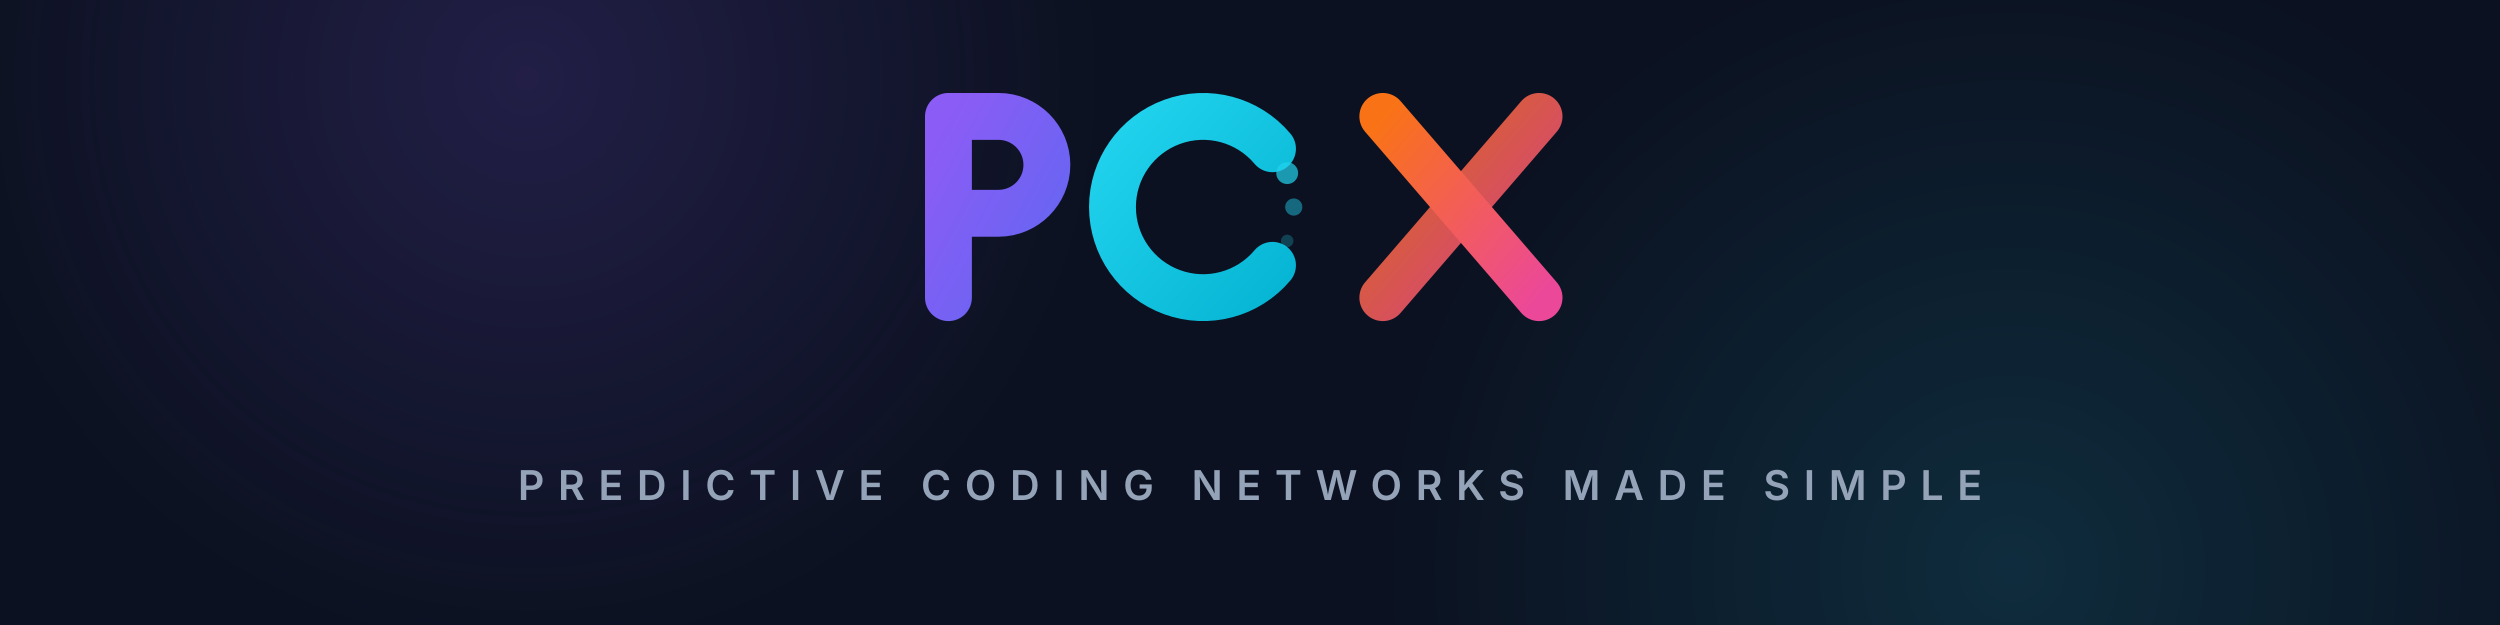
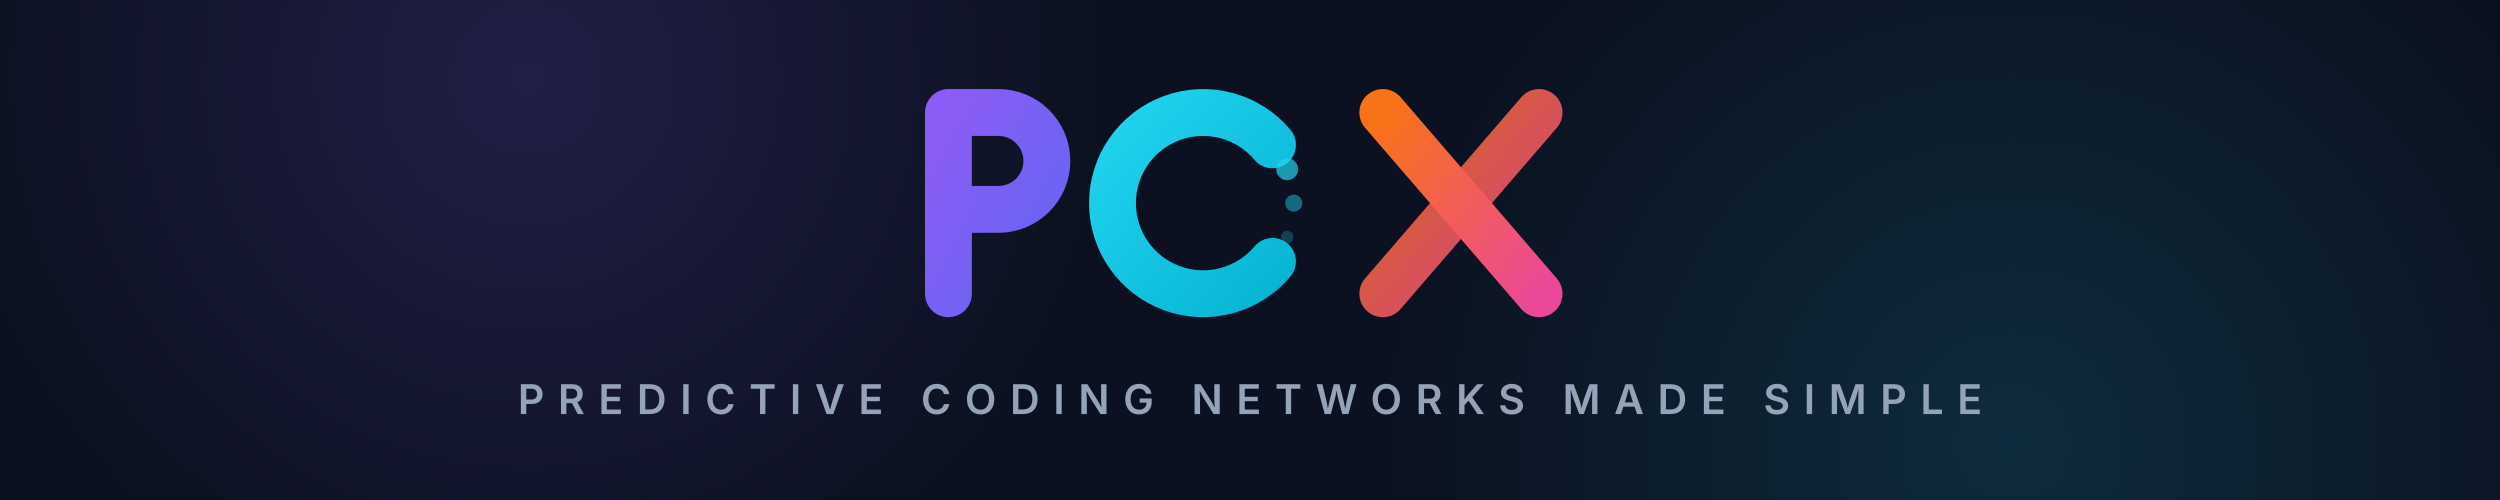
- <svg xmlns="http://www.w3.org/2000/svg" viewBox="0 0 1280 320" width="1280" height="320">
+ <svg xmlns="http://www.w3.org/2000/svg" viewBox="0 0 1280 256" width="1280" height="256">
  <defs>
    <linearGradient id="bP" x1="0" y1="0" x2="1" y2="1">
      <stop offset="0" stop-color="#8B5CF6" />
      <stop offset="1" stop-color="#6366F1" />
    </linearGradient>
    <linearGradient id="bC" x1="0" y1="0" x2="1" y2="1">
      <stop offset="0" stop-color="#22D3EE" />
      <stop offset="1" stop-color="#06B6D4" />
    </linearGradient>
    <linearGradient id="bX" x1="0" y1="0" x2="1" y2="1">
      <stop offset="0" stop-color="#F97316" />
      <stop offset="1" stop-color="#EC4899" />
    </linearGradient>
    <radialGradient id="bGlowV" cx="0.5" cy="0.5" r="0.5">
      <stop offset="0" stop-color="#8B5CF6" stop-opacity="0.18" />
      <stop offset="1" stop-color="#8B5CF6" stop-opacity="0" />
    </radialGradient>
    <radialGradient id="bGlowC" cx="0.5" cy="0.5" r="0.5">
      <stop offset="0" stop-color="#22D3EE" stop-opacity="0.14" />
      <stop offset="1" stop-color="#22D3EE" stop-opacity="0" />
    </radialGradient>
  </defs>
-   <rect width="1280" height="320" fill="#0B1120" />
+   <rect width="1280" height="256" fill="#0B1120" />
  <circle cx="270" cy="40" r="300" fill="url(#bGlowV)" />
-   <circle cx="1030" cy="290" r="320" fill="url(#bGlowC)" />
-   <g transform="translate(452,26) scale(0.8)">
+   <circle cx="1030" cy="226" r="320" fill="url(#bGlowC)" />
+   <g transform="translate(452,24) scale(0.8)">
    <path d="M 42 158 L 42 42 L 74 42 A 31 31 0 0 1 74 104 L 42 104" stroke="url(#bP)" stroke-width="30" stroke-linecap="round" stroke-linejoin="round" fill="none" />
    <path d="M 249.4 62.7 A 58 58 0 1 0 249.4 137.3" stroke="url(#bC)" stroke-width="30" stroke-linecap="round" fill="none" />
    <g fill="#22D3EE">
      <circle cx="258.8" cy="78.3" r="7" opacity="0.7" />
      <circle cx="263" cy="100" r="5.5" opacity="0.45" />
      <circle cx="258.8" cy="121.7" r="4" opacity="0.25" />
    </g>
    <g stroke-width="30" stroke-linecap="round" fill="none">
      <path d="M 320 42 L 420 158" stroke="url(#bX)" />
      <path d="M 420 42 L 320 158" stroke="url(#bX)" opacity="0.88" />
    </g>
  </g>
-   <text x="640" y="256" text-anchor="middle" font-family="'SF Pro Display','Segoe UI',system-ui,-apple-system,sans-serif" font-size="21" font-weight="600" letter-spacing="7" fill="#94A3B8">PREDICTIVE CODING NETWORKS MADE SIMPLE</text>
+   <text x="640" y="212" text-anchor="middle" font-family="'SF Pro Display','Segoe UI',system-ui,-apple-system,sans-serif" font-size="21" font-weight="600" letter-spacing="7" fill="#94A3B8">PREDICTIVE CODING NETWORKS MADE SIMPLE</text>
</svg>
